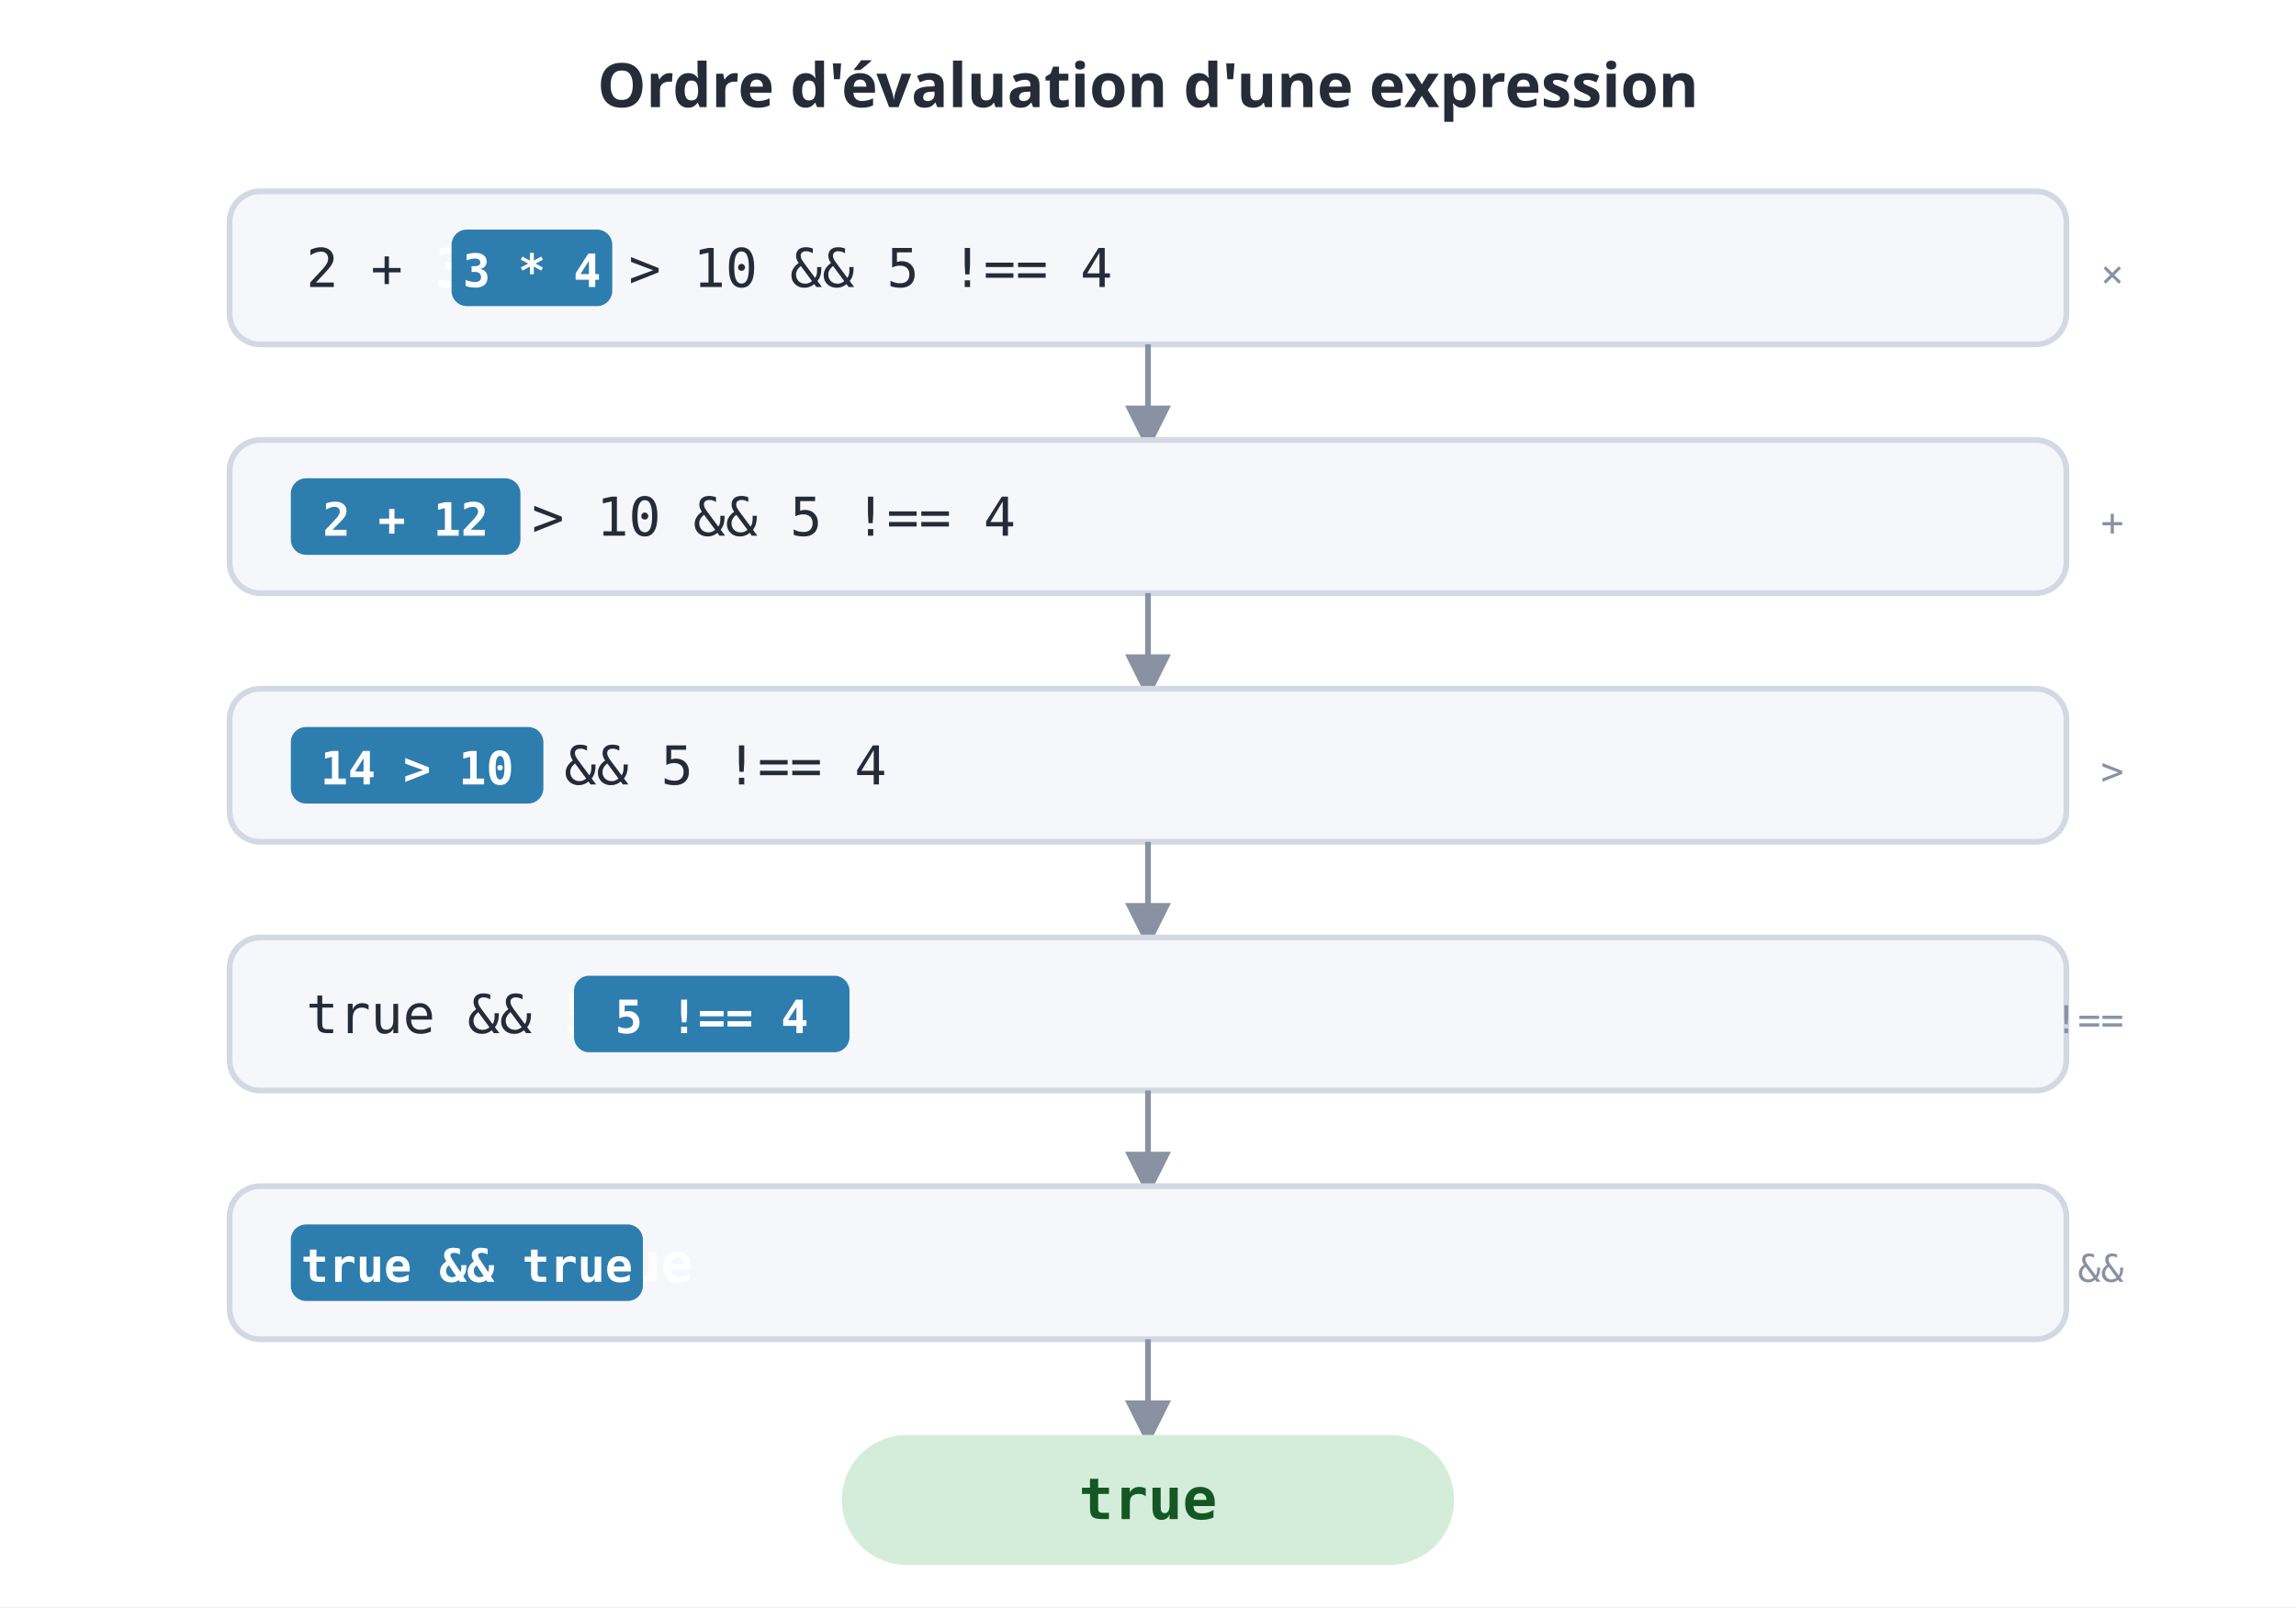
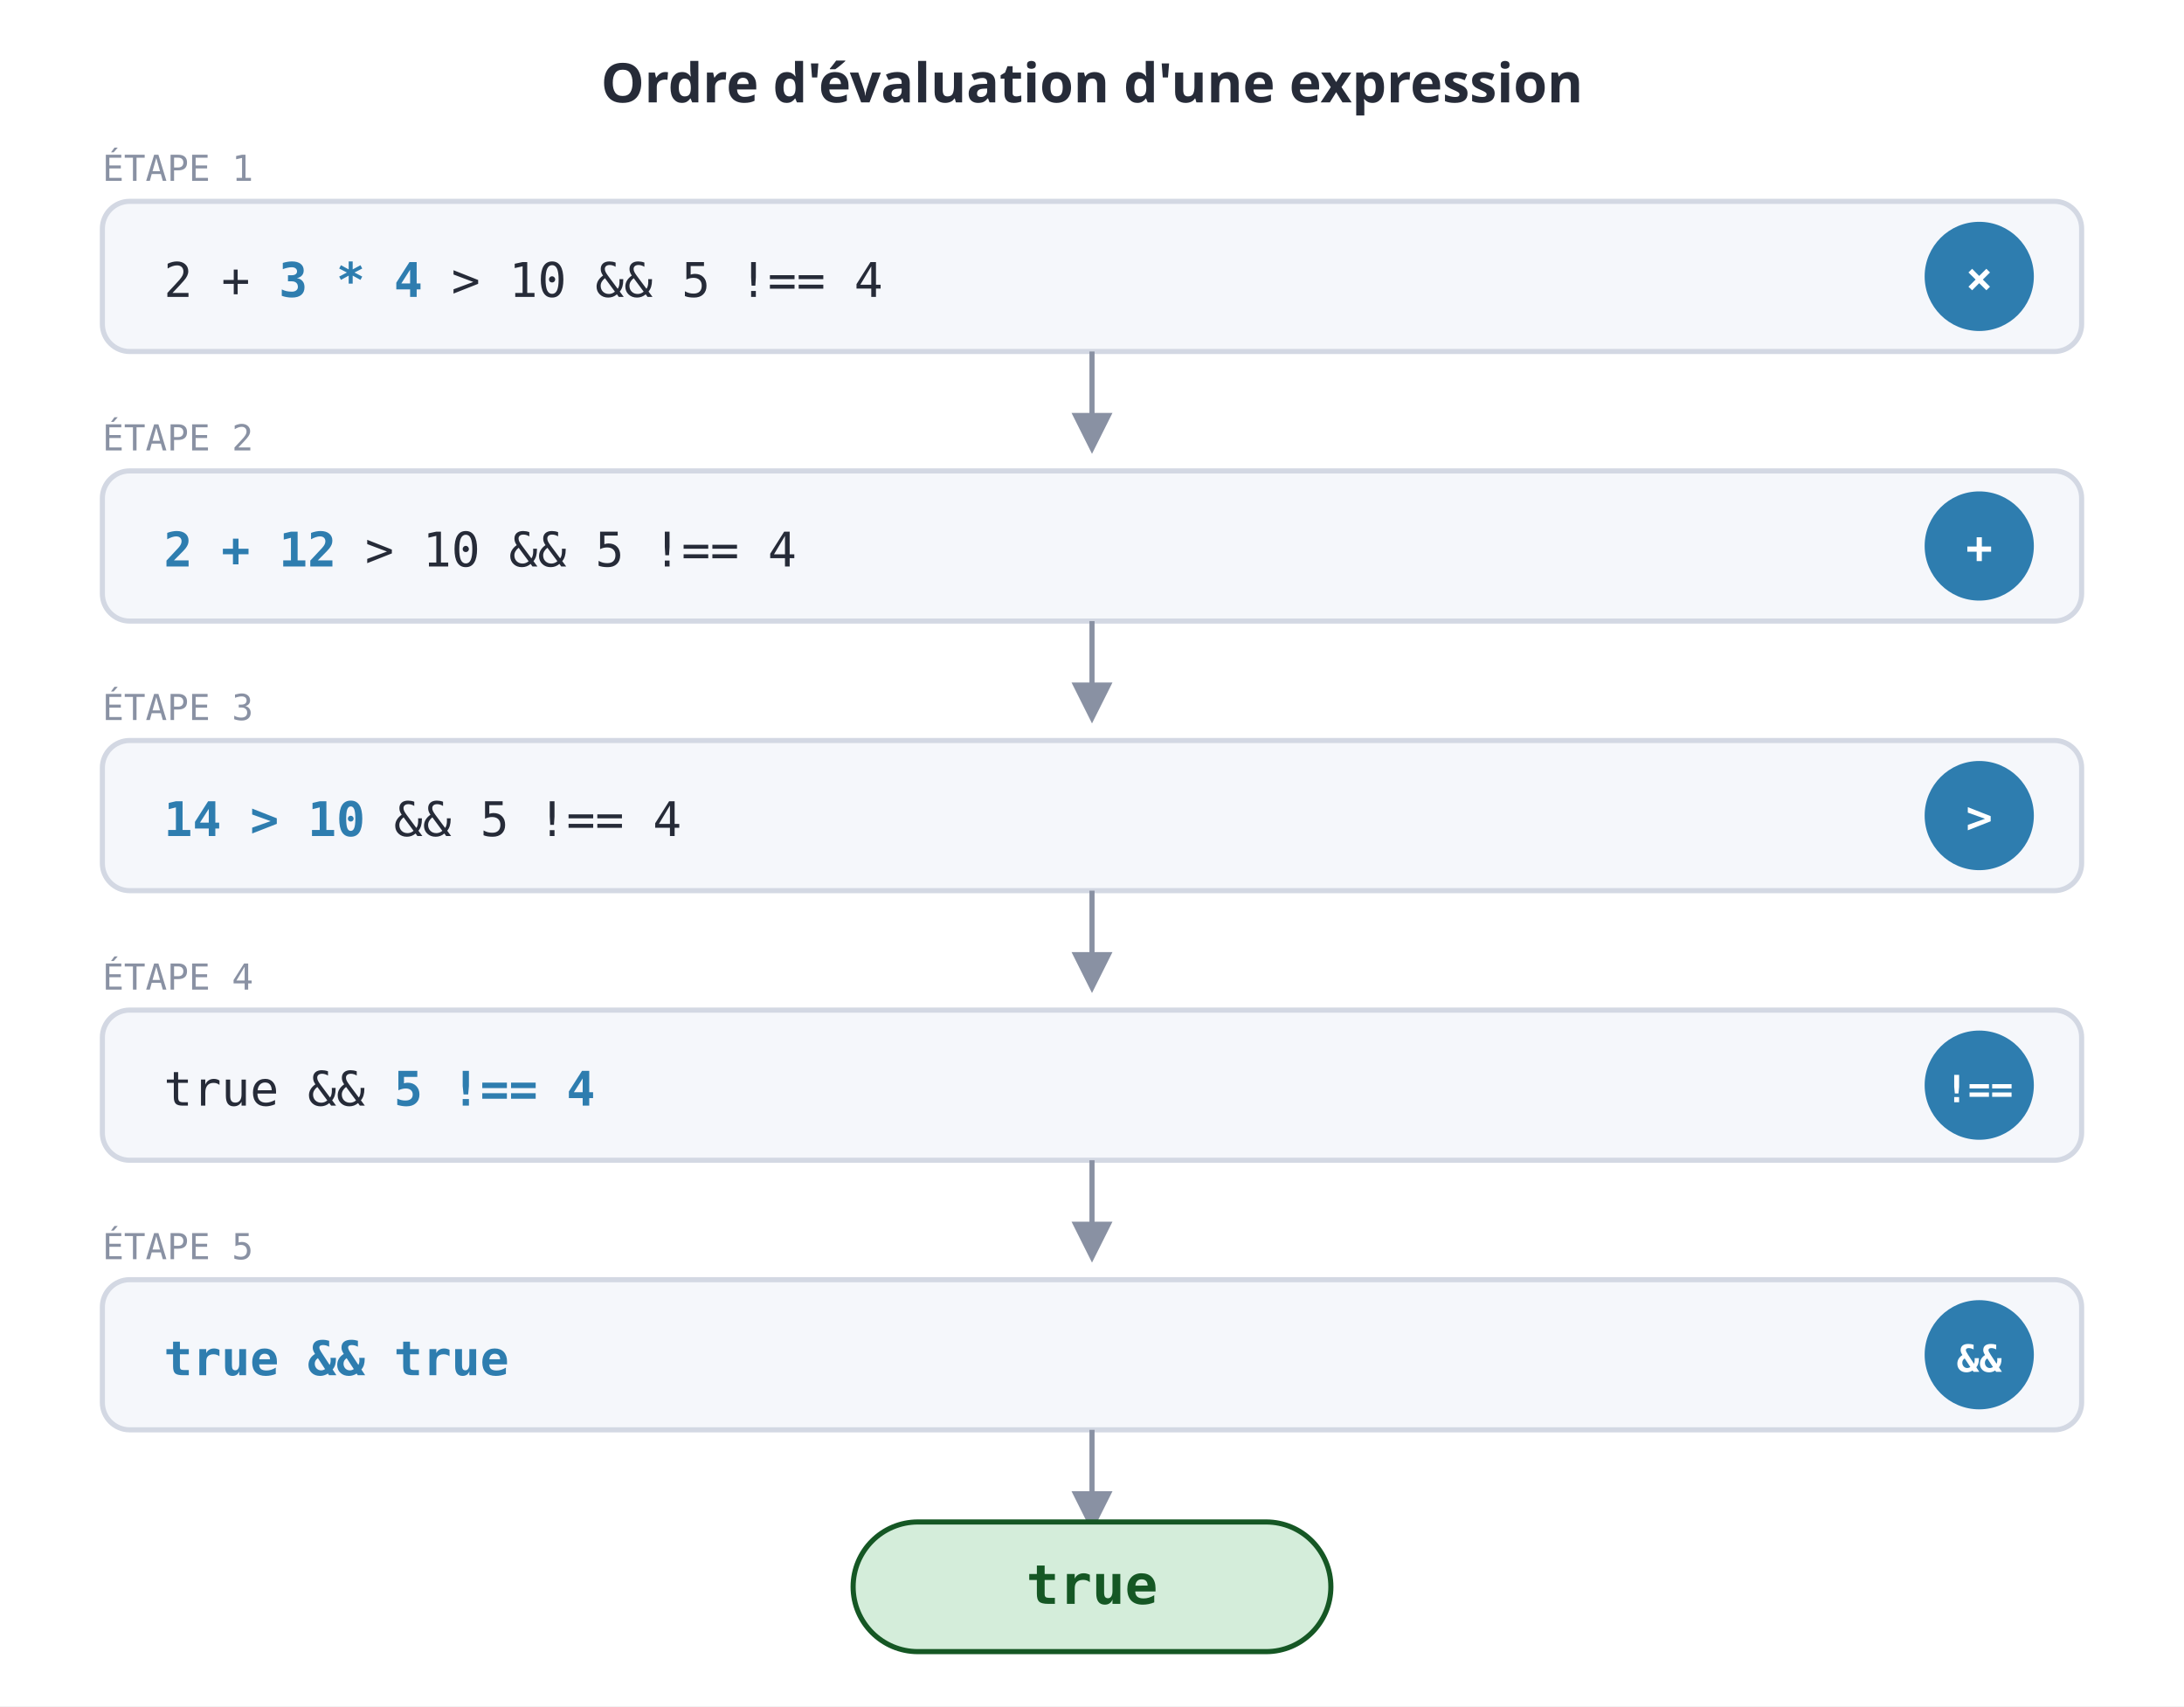
- <svg xmlns="http://www.w3.org/2000/svg" viewBox="0 0 600 420" font-family="'IBM Plex Mono', ui-monospace, monospace">
-   <rect x="0" y="0" width="600" height="420" fill="#ffffff" />
-   <text x="300" y="28" text-anchor="middle" font-family="'Space Grotesk', system-ui, sans-serif" font-size="16" font-weight="600" fill="#262b38">Ordre d'évaluation d'une expression</text>
+ <svg xmlns="http://www.w3.org/2000/svg" viewBox="0 0 640 500" font-family="'IBM Plex Mono', ui-monospace, monospace">
+   <rect x="0" y="0" width="640" height="500" fill="#ffffff" />
+   <text x="320" y="30" text-anchor="middle" font-family="'Space Grotesk', system-ui, sans-serif" font-size="16" font-weight="600" fill="#262b38">Ordre d'évaluation d'une expression</text>
  <defs>
-     <marker id="a2" markerWidth="8" markerHeight="8" refX="4" refY="4" orient="auto">
+     <marker id="oe-ap" markerWidth="8" markerHeight="8" refX="4" refY="4" orient="auto">
      <path d="M0,0 L8,4 L0,8 Z" fill="#8991a3" />
    </marker>
  </defs>
-   <rect x="60" y="50" width="480" height="40" rx="8" fill="#f5f7fb" stroke="#d3d8e3" stroke-width="1.5" />
-   <text x="80" y="75" font-size="14" fill="#262b38">2 + <tspan fill="#ffffff" font-weight="700">3 * 4</tspan> &gt; 10 &amp;&amp; 5 !== 4</text>
-   <rect x="118" y="60" width="42" height="20" rx="4" fill="#2e7daf" />
-   <text x="139" y="75" text-anchor="middle" font-size="12" fill="#ffffff" font-weight="700">3 * 4</text>
-   <text x="555" y="75" text-anchor="end" font-size="10" fill="#8991a3">×</text>
-   <line x1="300" y1="90" x2="300" y2="112" stroke="#8991a3" stroke-width="1.5" marker-end="url(#a2)" />
-   <rect x="60" y="115" width="480" height="40" rx="8" fill="#f5f7fb" stroke="#d3d8e3" stroke-width="1.5" />
-   <text x="80" y="140" font-size="14" fill="#262b38">
-     <tspan fill="#ffffff" font-weight="700">2 + 12</tspan> &gt; 10 &amp;&amp; 5 !== 4</text>
-   <rect x="76" y="125" width="60" height="20" rx="4" fill="#2e7daf" />
-   <text x="106" y="140" text-anchor="middle" font-size="12" fill="#ffffff" font-weight="700">2 + 12</text>
-   <text x="555" y="140" text-anchor="end" font-size="10" fill="#8991a3">+</text>
-   <line x1="300" y1="155" x2="300" y2="177" stroke="#8991a3" stroke-width="1.5" marker-end="url(#a2)" />
-   <rect x="60" y="180" width="480" height="40" rx="8" fill="#f5f7fb" stroke="#d3d8e3" stroke-width="1.5" />
-   <text x="80" y="205" font-size="14" fill="#262b38">
-     <tspan fill="#ffffff" font-weight="700">14 &gt; 10</tspan> &amp;&amp; 5 !== 4</text>
-   <rect x="76" y="190" width="66" height="20" rx="4" fill="#2e7daf" />
-   <text x="109" y="205" text-anchor="middle" font-size="12" fill="#ffffff" font-weight="700">14 &gt; 10</text>
-   <text x="555" y="205" text-anchor="end" font-size="10" fill="#8991a3">&gt;</text>
-   <line x1="300" y1="220" x2="300" y2="242" stroke="#8991a3" stroke-width="1.5" marker-end="url(#a2)" />
-   <rect x="60" y="245" width="480" height="40" rx="8" fill="#f5f7fb" stroke="#d3d8e3" stroke-width="1.5" />
-   <text x="80" y="270" font-size="14" fill="#262b38">true &amp;&amp; <tspan fill="#ffffff" font-weight="700">5 !== 4</tspan>
+   <text x="30" y="53" font-size="10.5" fill="#8991a3">ÉTAPE 1</text>
+   <rect x="30" y="59" width="580" height="44" rx="8" fill="#f5f7fb" stroke="#d3d8e3" stroke-width="1.5" />
+   <text x="48" y="87" font-size="14" fill="#262b38">2 + <tspan fill="#2e7daf" font-weight="700">3 * 4</tspan> &gt; 10 &amp;&amp; 5 !== 4</text>
+   <circle cx="580" cy="81" r="16" fill="#2e7daf" />
+   <text x="580" y="86" text-anchor="middle" font-size="13" font-weight="700" fill="#ffffff">×</text>
+   <line x1="320" y1="103" x2="320" y2="127" stroke="#8991a3" stroke-width="1.5" marker-end="url(#oe-ap)" />
+   <text x="30" y="132" font-size="10.5" fill="#8991a3">ÉTAPE 2</text>
+   <rect x="30" y="138" width="580" height="44" rx="8" fill="#f5f7fb" stroke="#d3d8e3" stroke-width="1.5" />
+   <text x="48" y="166" font-size="14" fill="#262b38">
+     <tspan fill="#2e7daf" font-weight="700">2 + 12</tspan> &gt; 10 &amp;&amp; 5 !== 4</text>
+   <circle cx="580" cy="160" r="16" fill="#2e7daf" />
+   <text x="580" y="165" text-anchor="middle" font-size="13" font-weight="700" fill="#ffffff">+</text>
+   <line x1="320" y1="182" x2="320" y2="206" stroke="#8991a3" stroke-width="1.5" marker-end="url(#oe-ap)" />
+   <text x="30" y="211" font-size="10.5" fill="#8991a3">ÉTAPE 3</text>
+   <rect x="30" y="217" width="580" height="44" rx="8" fill="#f5f7fb" stroke="#d3d8e3" stroke-width="1.5" />
+   <text x="48" y="245" font-size="14" fill="#262b38">
+     <tspan fill="#2e7daf" font-weight="700">14 &gt; 10</tspan> &amp;&amp; 5 !== 4</text>
+   <circle cx="580" cy="239" r="16" fill="#2e7daf" />
+   <text x="580" y="244" text-anchor="middle" font-size="13" font-weight="700" fill="#ffffff">&gt;</text>
+   <line x1="320" y1="261" x2="320" y2="285" stroke="#8991a3" stroke-width="1.5" marker-end="url(#oe-ap)" />
+   <text x="30" y="290" font-size="10.5" fill="#8991a3">ÉTAPE 4</text>
+   <rect x="30" y="296" width="580" height="44" rx="8" fill="#f5f7fb" stroke="#d3d8e3" stroke-width="1.5" />
+   <text x="48" y="324" font-size="14" fill="#262b38">true &amp;&amp; <tspan fill="#2e7daf" font-weight="700">5 !== 4</tspan>
  </text>
-   <rect x="150" y="255" width="72" height="20" rx="4" fill="#2e7daf" />
-   <text x="186" y="270" text-anchor="middle" font-size="12" fill="#ffffff" font-weight="700">5 !== 4</text>
-   <text x="555" y="270" text-anchor="end" font-size="10" fill="#8991a3">!==</text>
-   <line x1="300" y1="285" x2="300" y2="307" stroke="#8991a3" stroke-width="1.5" marker-end="url(#a2)" />
-   <rect x="60" y="310" width="480" height="40" rx="8" fill="#f5f7fb" stroke="#d3d8e3" stroke-width="1.5" />
-   <text x="80" y="335" font-size="14" fill="#262b38">
-     <tspan fill="#ffffff" font-weight="700">true &amp;&amp; true</tspan>
-   </text>
-   <rect x="76" y="320" width="92" height="20" rx="4" fill="#2e7daf" />
-   <text x="122" y="335" text-anchor="middle" font-size="12" fill="#ffffff" font-weight="700">true &amp;&amp; true</text>
-   <text x="555" y="335" text-anchor="end" font-size="10" fill="#8991a3">&amp;&amp;</text>
-   <line x1="300" y1="350" x2="300" y2="372" stroke="#8991a3" stroke-width="1.5" marker-end="url(#a2)" />
-   <rect x="220" y="375" width="160" height="34" rx="17" fill="#d4edda" />
-   <text x="300" y="397" text-anchor="middle" font-size="15" font-weight="700" fill="#155724">true</text>
+   <circle cx="580" cy="318" r="16" fill="#2e7daf" />
+   <text x="580" y="323" text-anchor="middle" font-size="11" font-weight="700" fill="#ffffff">!==</text>
+   <line x1="320" y1="340" x2="320" y2="364" stroke="#8991a3" stroke-width="1.5" marker-end="url(#oe-ap)" />
+   <text x="30" y="369" font-size="10.5" fill="#8991a3">ÉTAPE 5</text>
+   <rect x="30" y="375" width="580" height="44" rx="8" fill="#f5f7fb" stroke="#d3d8e3" stroke-width="1.5" />
+   <text x="48" y="403" font-size="14" fill="#2e7daf" font-weight="700">true &amp;&amp; true</text>
+   <circle cx="580" cy="397" r="16" fill="#2e7daf" />
+   <text x="580" y="402" text-anchor="middle" font-size="11" font-weight="700" fill="#ffffff">&amp;&amp;</text>
+   <line x1="320" y1="419" x2="320" y2="443" stroke="#8991a3" stroke-width="1.5" marker-end="url(#oe-ap)" />
+   <rect x="250" y="446" width="140" height="38" rx="19" fill="#d4edda" stroke="#155724" stroke-width="1.5" />
+   <text x="320" y="470" text-anchor="middle" font-size="16" font-weight="700" fill="#155724">true</text>
</svg>
